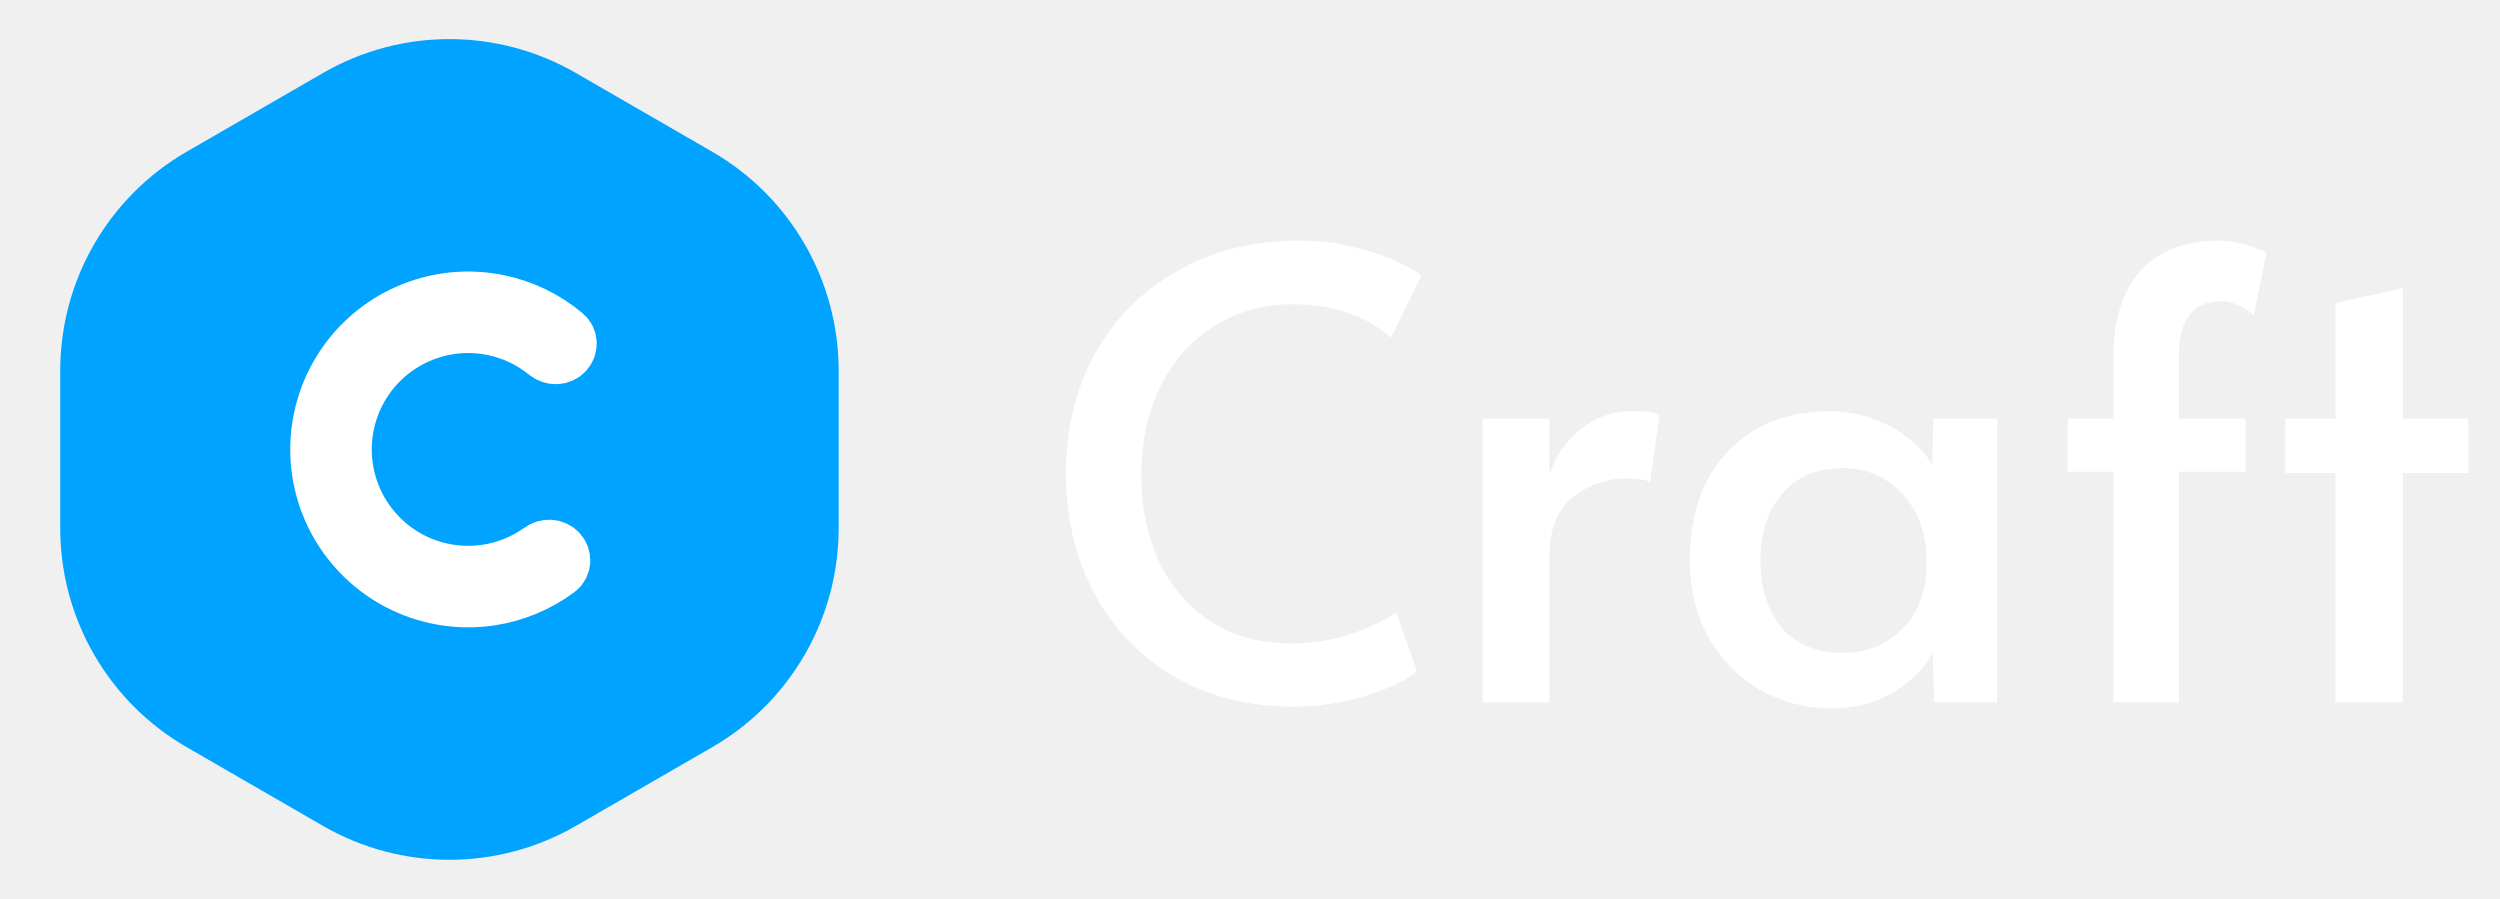
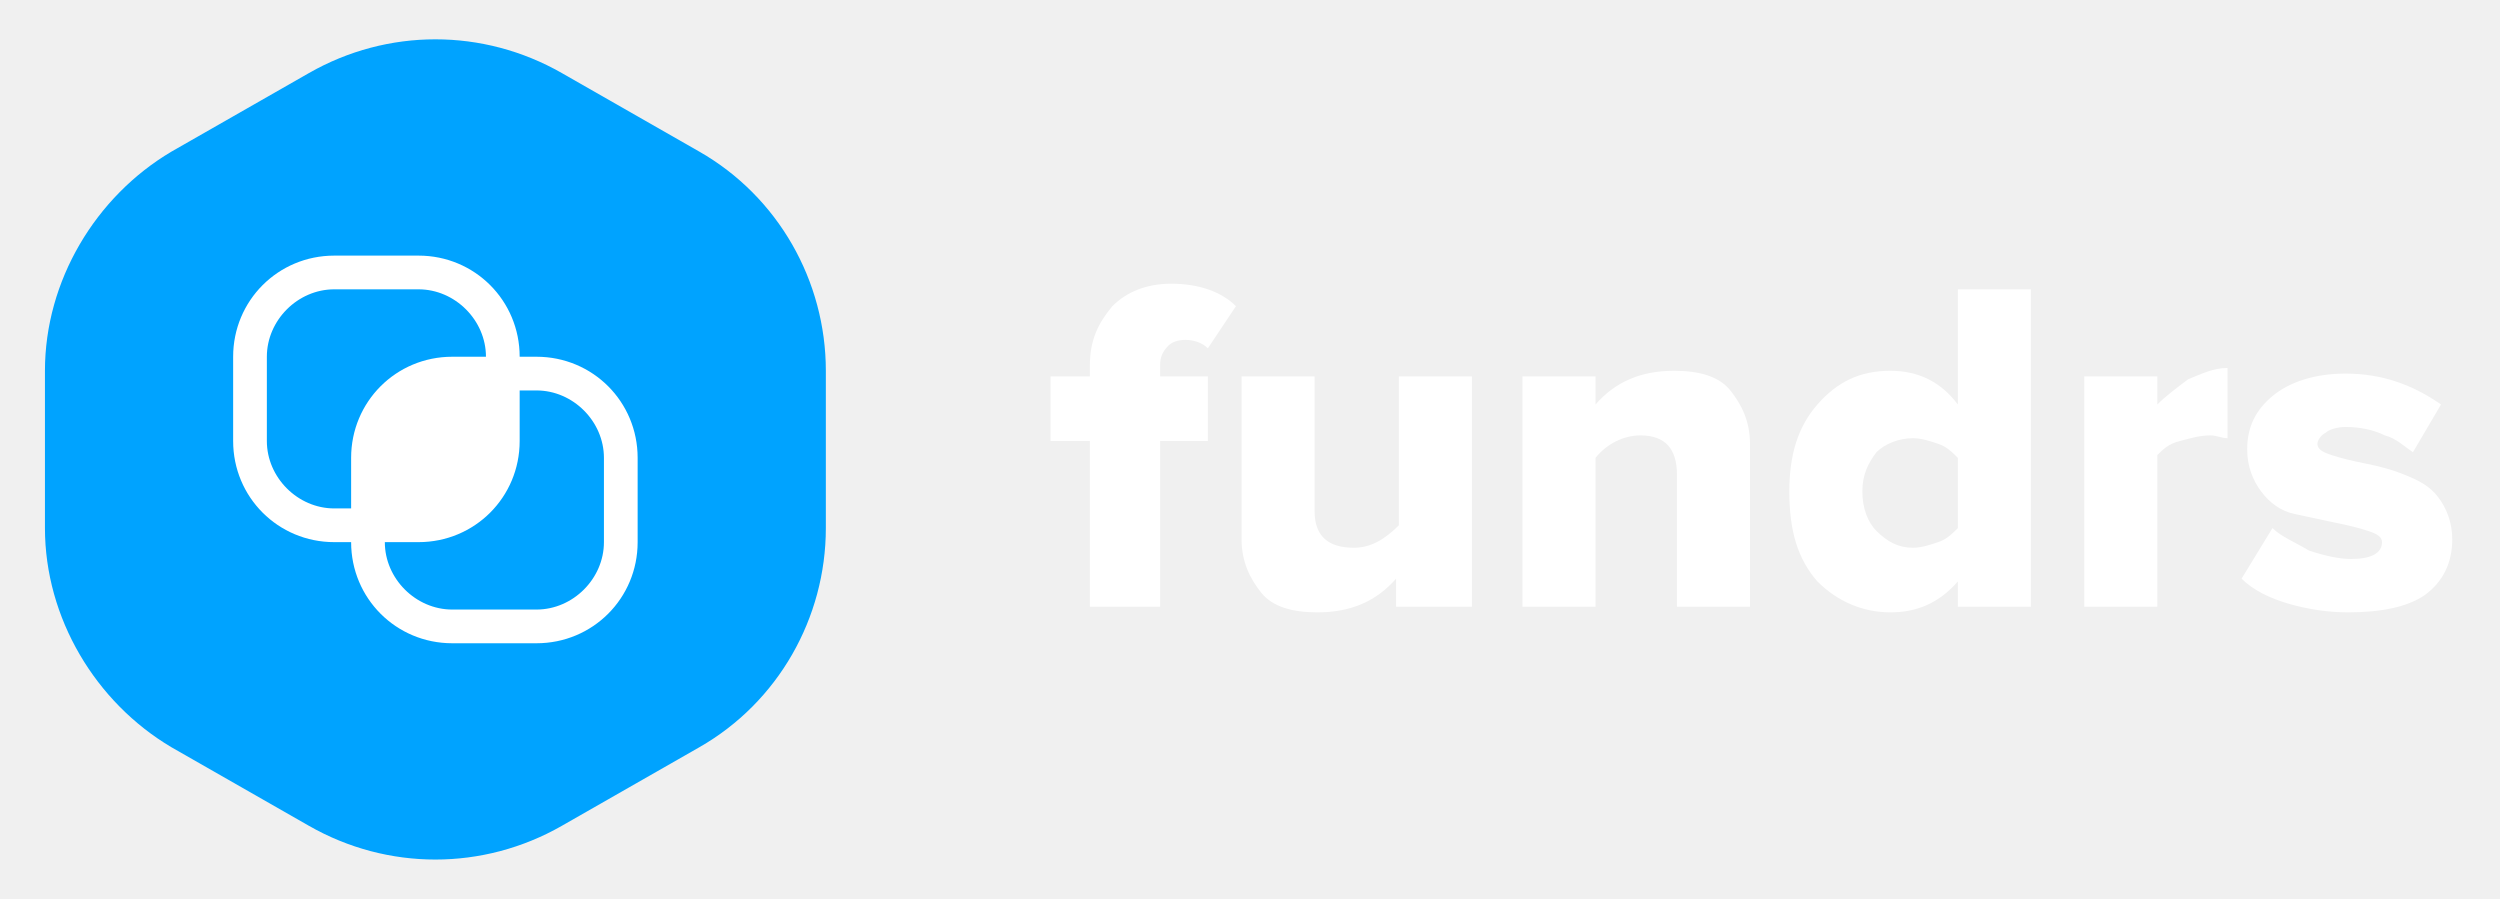
- <svg xmlns="http://www.w3.org/2000/svg" width="89" height="32" viewBox="0 0 89 32" fill="none">
-   <path d="M46.064 25.154C44.392 25.154 42.94 24.78 41.708 24.032C40.491 23.284 39.559 22.287 38.914 21.04C38.269 19.779 37.946 18.393 37.946 16.882C37.946 15.283 38.291 13.853 38.98 12.592C39.684 11.331 40.667 10.348 41.928 9.644C43.189 8.925 44.619 8.566 46.218 8.566C46.937 8.566 47.604 8.647 48.22 8.808C48.851 8.955 49.371 9.131 49.782 9.336C50.193 9.527 50.464 9.688 50.596 9.82L49.518 12.02C48.623 11.228 47.457 10.832 46.02 10.832C45.008 10.832 44.091 11.081 43.27 11.58C42.449 12.079 41.803 12.79 41.334 13.714C40.865 14.638 40.63 15.709 40.63 16.926C40.63 18.041 40.835 19.053 41.246 19.962C41.671 20.871 42.287 21.59 43.094 22.118C43.901 22.646 44.861 22.91 45.976 22.91C47.267 22.91 48.513 22.543 49.716 21.81L50.442 23.9C50.119 24.193 49.525 24.479 48.66 24.758C47.809 25.022 46.944 25.154 46.064 25.154ZM52.783 14.902H55.159V16.882C55.394 16.207 55.775 15.665 56.303 15.254C56.831 14.843 57.432 14.638 58.107 14.638C58.576 14.638 58.899 14.682 59.075 14.77L58.745 17.168C58.613 17.08 58.327 17.036 57.887 17.036C57.198 17.036 56.567 17.256 55.995 17.696C55.438 18.136 55.159 18.84 55.159 19.808V25H52.783V14.902ZM65.221 25.22C64.312 25.22 63.469 25.007 62.691 24.582C61.929 24.142 61.313 23.526 60.843 22.734C60.389 21.927 60.161 20.989 60.161 19.918C60.161 18.862 60.359 17.938 60.755 17.146C61.166 16.354 61.745 15.738 62.493 15.298C63.241 14.858 64.121 14.638 65.133 14.638C65.72 14.638 66.27 14.741 66.783 14.946C67.297 15.151 67.729 15.408 68.081 15.716C68.433 16.009 68.668 16.303 68.785 16.596L68.829 14.902H71.095V25H68.851L68.807 23.218C68.558 23.746 68.103 24.215 67.443 24.626C66.783 25.022 66.043 25.22 65.221 25.22ZM65.617 23.24C66.453 23.24 67.157 22.954 67.729 22.382C68.301 21.795 68.587 21.033 68.587 20.094V19.94C68.587 19.309 68.455 18.745 68.191 18.246C67.927 17.747 67.568 17.359 67.113 17.08C66.659 16.801 66.16 16.662 65.617 16.662C64.679 16.662 63.953 16.97 63.439 17.586C62.926 18.187 62.669 18.972 62.669 19.94C62.669 20.923 62.919 21.722 63.417 22.338C63.931 22.939 64.664 23.24 65.617 23.24ZM75.237 16.794H73.609V14.902H75.237V12.724C75.237 11.404 75.552 10.385 76.183 9.666C76.828 8.933 77.766 8.566 78.999 8.566C79.497 8.566 80.062 8.705 80.692 8.984L80.231 11.228C80.128 11.111 79.966 11.001 79.746 10.898C79.541 10.781 79.314 10.722 79.064 10.722C78.082 10.722 77.583 11.36 77.569 12.636V14.902H79.945V16.794H77.569V25H75.237V16.794ZM83.141 16.838H81.359V14.902H83.141V10.788L85.539 10.26V14.902H87.871V16.838H85.539V25H83.141V16.838Z" fill="white" />
-   <path d="M11.5 2.598C14.285 0.99 17.715 0.99 20.5 2.598L25.356 5.402C28.141 7.01 29.856 9.981 29.856 13.196V18.804C29.856 22.019 28.141 24.99 25.356 26.598L20.5 29.402C17.715 31.01 14.285 31.01 11.5 29.402L6.644 26.598C3.859 24.99 2.144 22.019 2.144 18.804V13.196C2.144 9.981 3.859 7.01 6.644 5.402L11.5 2.598Z" fill="#00A3FF" />
-   <path d="M17.427 21.279C18.307 21.152 19.14 20.807 19.85 20.279C20.05 20.13 20.066 19.843 19.901 19.657V19.657C19.736 19.471 19.453 19.455 19.25 19.6C18.674 20.014 18.005 20.285 17.298 20.386C16.442 20.509 15.569 20.38 14.786 20.013C14.003 19.646 13.345 19.058 12.892 18.322C12.438 17.585 12.211 16.732 12.237 15.868C12.262 15.004 12.54 14.166 13.036 13.457C13.532 12.749 14.225 12.202 15.028 11.882C15.832 11.562 16.711 11.485 17.558 11.659C18.257 11.802 18.909 12.112 19.46 12.56C19.653 12.716 19.937 12.718 20.113 12.542V12.542C20.289 12.365 20.29 12.078 20.099 11.918C19.422 11.348 18.611 10.955 17.739 10.776C16.72 10.566 15.662 10.66 14.695 11.044C13.728 11.429 12.895 12.088 12.298 12.94C11.701 13.793 11.366 14.801 11.335 15.841C11.304 16.881 11.578 17.908 12.123 18.794C12.669 19.68 13.461 20.388 14.403 20.829C15.346 21.271 16.396 21.427 17.427 21.279Z" stroke="white" stroke-width="2" />
+ <svg xmlns="http://www.w3.org/2000/svg" version="1.1" id="Layer_1" x="0px" y="0px" viewBox="0 0 89 32" style="enable-background:new 0 0 89 32;" xml:space="preserve">
+   <style type="text/css">
+ 	.st0{fill:#00A3FF;}
+ 	.st1{fill:#FFFFFF;}
+ </style>
+   <g>
+     <path class="st0" d="M11,2.6c2.8-1.6,6.2-1.6,9,0l4.9,2.8c2.8,1.6,4.5,4.6,4.5,7.8v5.6c0,3.2-1.7,6.2-4.5,7.8L20,29.4   c-2.8,1.6-6.2,1.6-9,0l-4.9-2.8C3.4,25,1.6,22,1.6,18.8v-5.6C1.6,10,3.4,7,6.1,5.4L11,2.6z" />
+     <path class="st1" d="M19.1,12.7h-0.6c0-2-1.6-3.6-3.6-3.6h-3c-2,0-3.6,1.6-3.6,3.6v3c0,2,1.6,3.6,3.6,3.6h0.6c0,2,1.6,3.6,3.6,3.6   h3c2,0,3.6-1.6,3.6-3.6v-3C22.7,14.3,21.1,12.7,19.1,12.7z M11.9,18.1c-1.3,0-2.4-1.1-2.4-2.4v-3c0-1.3,1.1-2.4,2.4-2.4h3   c1.3,0,2.4,1.1,2.4,2.4h-1.2c-2,0-3.6,1.6-3.6,3.6v1.8H11.9z M21.5,19.3c0,1.3-1.1,2.4-2.4,2.4h-3c-1.3,0-2.4-1.1-2.4-2.4h1.2   c2,0,3.6-1.6,3.6-3.6v-1.8h0.6c1.3,0,2.4,1.1,2.4,2.4V19.3z" />
+     <g>
+       <path class="st1" d="M41.4,21.6h-2.6v-5.9h-1.4v-2.3h1.4v-0.4c0-0.9,0.3-1.5,0.8-2.1c0.5-0.5,1.2-0.8,2.1-0.8c1,0,1.8,0.3,2.3,0.8    l-1,1.5c-0.2-0.2-0.5-0.3-0.8-0.3c-0.3,0-0.5,0.1-0.6,0.2c-0.2,0.2-0.3,0.4-0.3,0.7v0.4h1.7v2.3h-1.7V21.6z" />
+       <path class="st1" d="M52.3,21.6h-2.6v-1c-0.7,0.8-1.6,1.2-2.8,1.2c-0.9,0-1.6-0.2-2-0.7c-0.4-0.5-0.7-1.1-0.7-1.9v-5.8h2.6v4.8    c0,0.9,0.5,1.3,1.4,1.3c0.6,0,1.1-0.3,1.6-0.8v-5.3h2.6V21.6z" />
+       <path class="st1" d="M62.3,21.6h-2.6v-4.7c0-0.9-0.4-1.4-1.3-1.4c-0.6,0-1.2,0.3-1.6,0.8v5.3h-2.6v-8.2h2.6v1    c0.7-0.8,1.6-1.2,2.8-1.2c0.9,0,1.6,0.2,2,0.7s0.7,1.1,0.7,1.9V21.6z" />
+       <path class="st1" d="M72.3,21.6h-2.6v-0.9c-0.7,0.8-1.5,1.1-2.4,1.1c-1,0-1.9-0.4-2.6-1.1c-0.7-0.8-1-1.8-1-3.2    c0-1.3,0.3-2.3,1-3.1c0.7-0.8,1.5-1.2,2.6-1.2c1,0,1.8,0.4,2.4,1.2v-4.1h2.6V21.6z M68.1,19.5c0.3,0,0.6-0.1,0.9-0.2    c0.3-0.1,0.5-0.3,0.7-0.5v-2.5c-0.2-0.2-0.4-0.4-0.7-0.5c-0.3-0.1-0.6-0.2-0.9-0.2c-0.5,0-1,0.2-1.3,0.5c-0.3,0.4-0.5,0.8-0.5,1.4    c0,0.6,0.2,1.1,0.5,1.4C67.2,19.3,67.6,19.5,68.1,19.5z" />
+       <path class="st1" d="M76.8,21.6h-2.6v-8.2h2.6v1c0.3-0.3,0.7-0.6,1.1-0.9c0.5-0.2,0.9-0.4,1.4-0.4v2.5c-0.2,0-0.4-0.1-0.6-0.1    c-0.4,0-0.7,0.1-1.1,0.2c-0.4,0.1-0.6,0.3-0.8,0.5V21.6z" />
+       <path class="st1" d="M83.6,21.8c-0.7,0-1.4-0.1-2.1-0.3c-0.7-0.2-1.3-0.5-1.7-0.9l1.1-1.8c0.3,0.3,0.8,0.5,1.3,0.8    c0.6,0.2,1.1,0.3,1.5,0.3c0.7,0,1.1-0.2,1.1-0.6c0-0.2-0.2-0.3-0.5-0.4c-0.3-0.1-0.7-0.2-1.2-0.3c-0.5-0.1-0.9-0.2-1.4-0.3    c-0.5-0.1-0.9-0.4-1.2-0.8c-0.3-0.4-0.5-0.9-0.5-1.5c0-0.8,0.3-1.4,0.9-1.9c0.6-0.5,1.5-0.8,2.6-0.8c1.3,0,2.4,0.4,3.4,1.1l-1,1.7    c-0.3-0.2-0.6-0.5-1-0.6c-0.4-0.2-0.9-0.3-1.4-0.3c-0.3,0-0.6,0.1-0.7,0.2c-0.2,0.1-0.3,0.3-0.3,0.4c0,0.2,0.2,0.3,0.5,0.4    c0.3,0.1,0.7,0.2,1.2,0.3c0.5,0.1,0.9,0.2,1.4,0.4c0.5,0.2,0.9,0.4,1.2,0.8c0.3,0.4,0.5,0.9,0.5,1.5c0,0.8-0.3,1.5-1,2    C85.7,21.6,84.8,21.8,83.6,21.8z" />
+     </g>
+   </g>
</svg>
